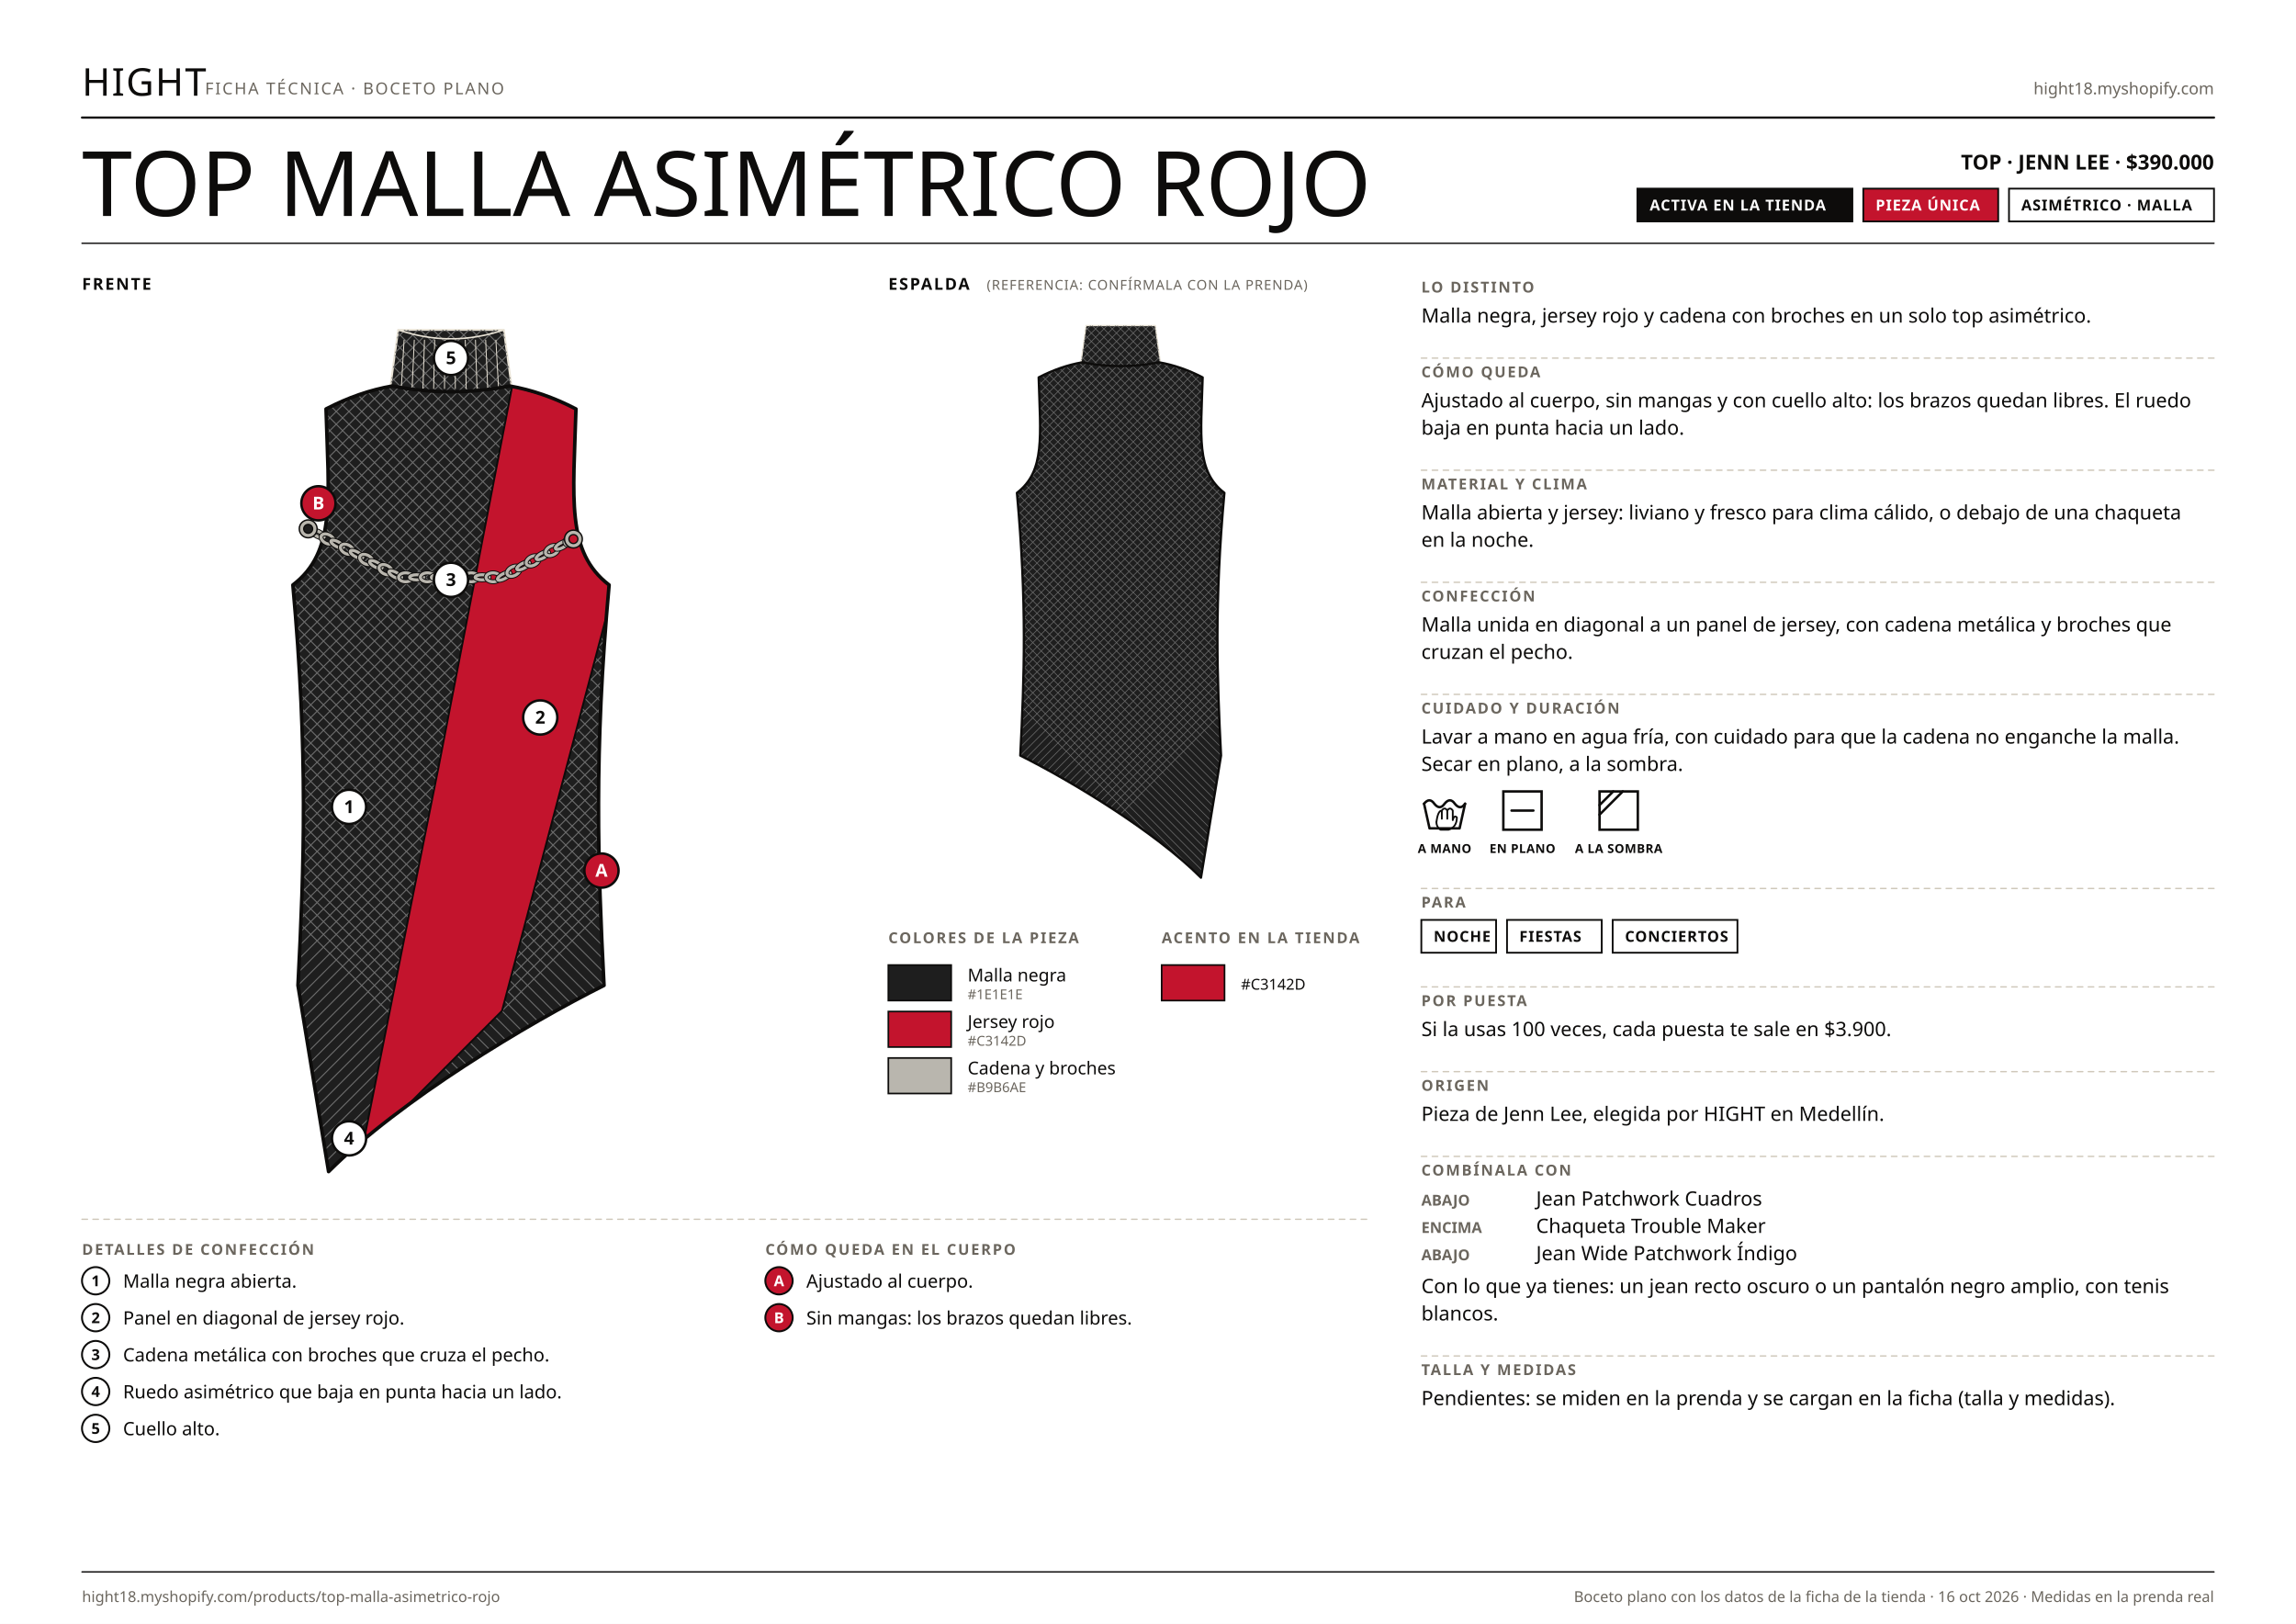
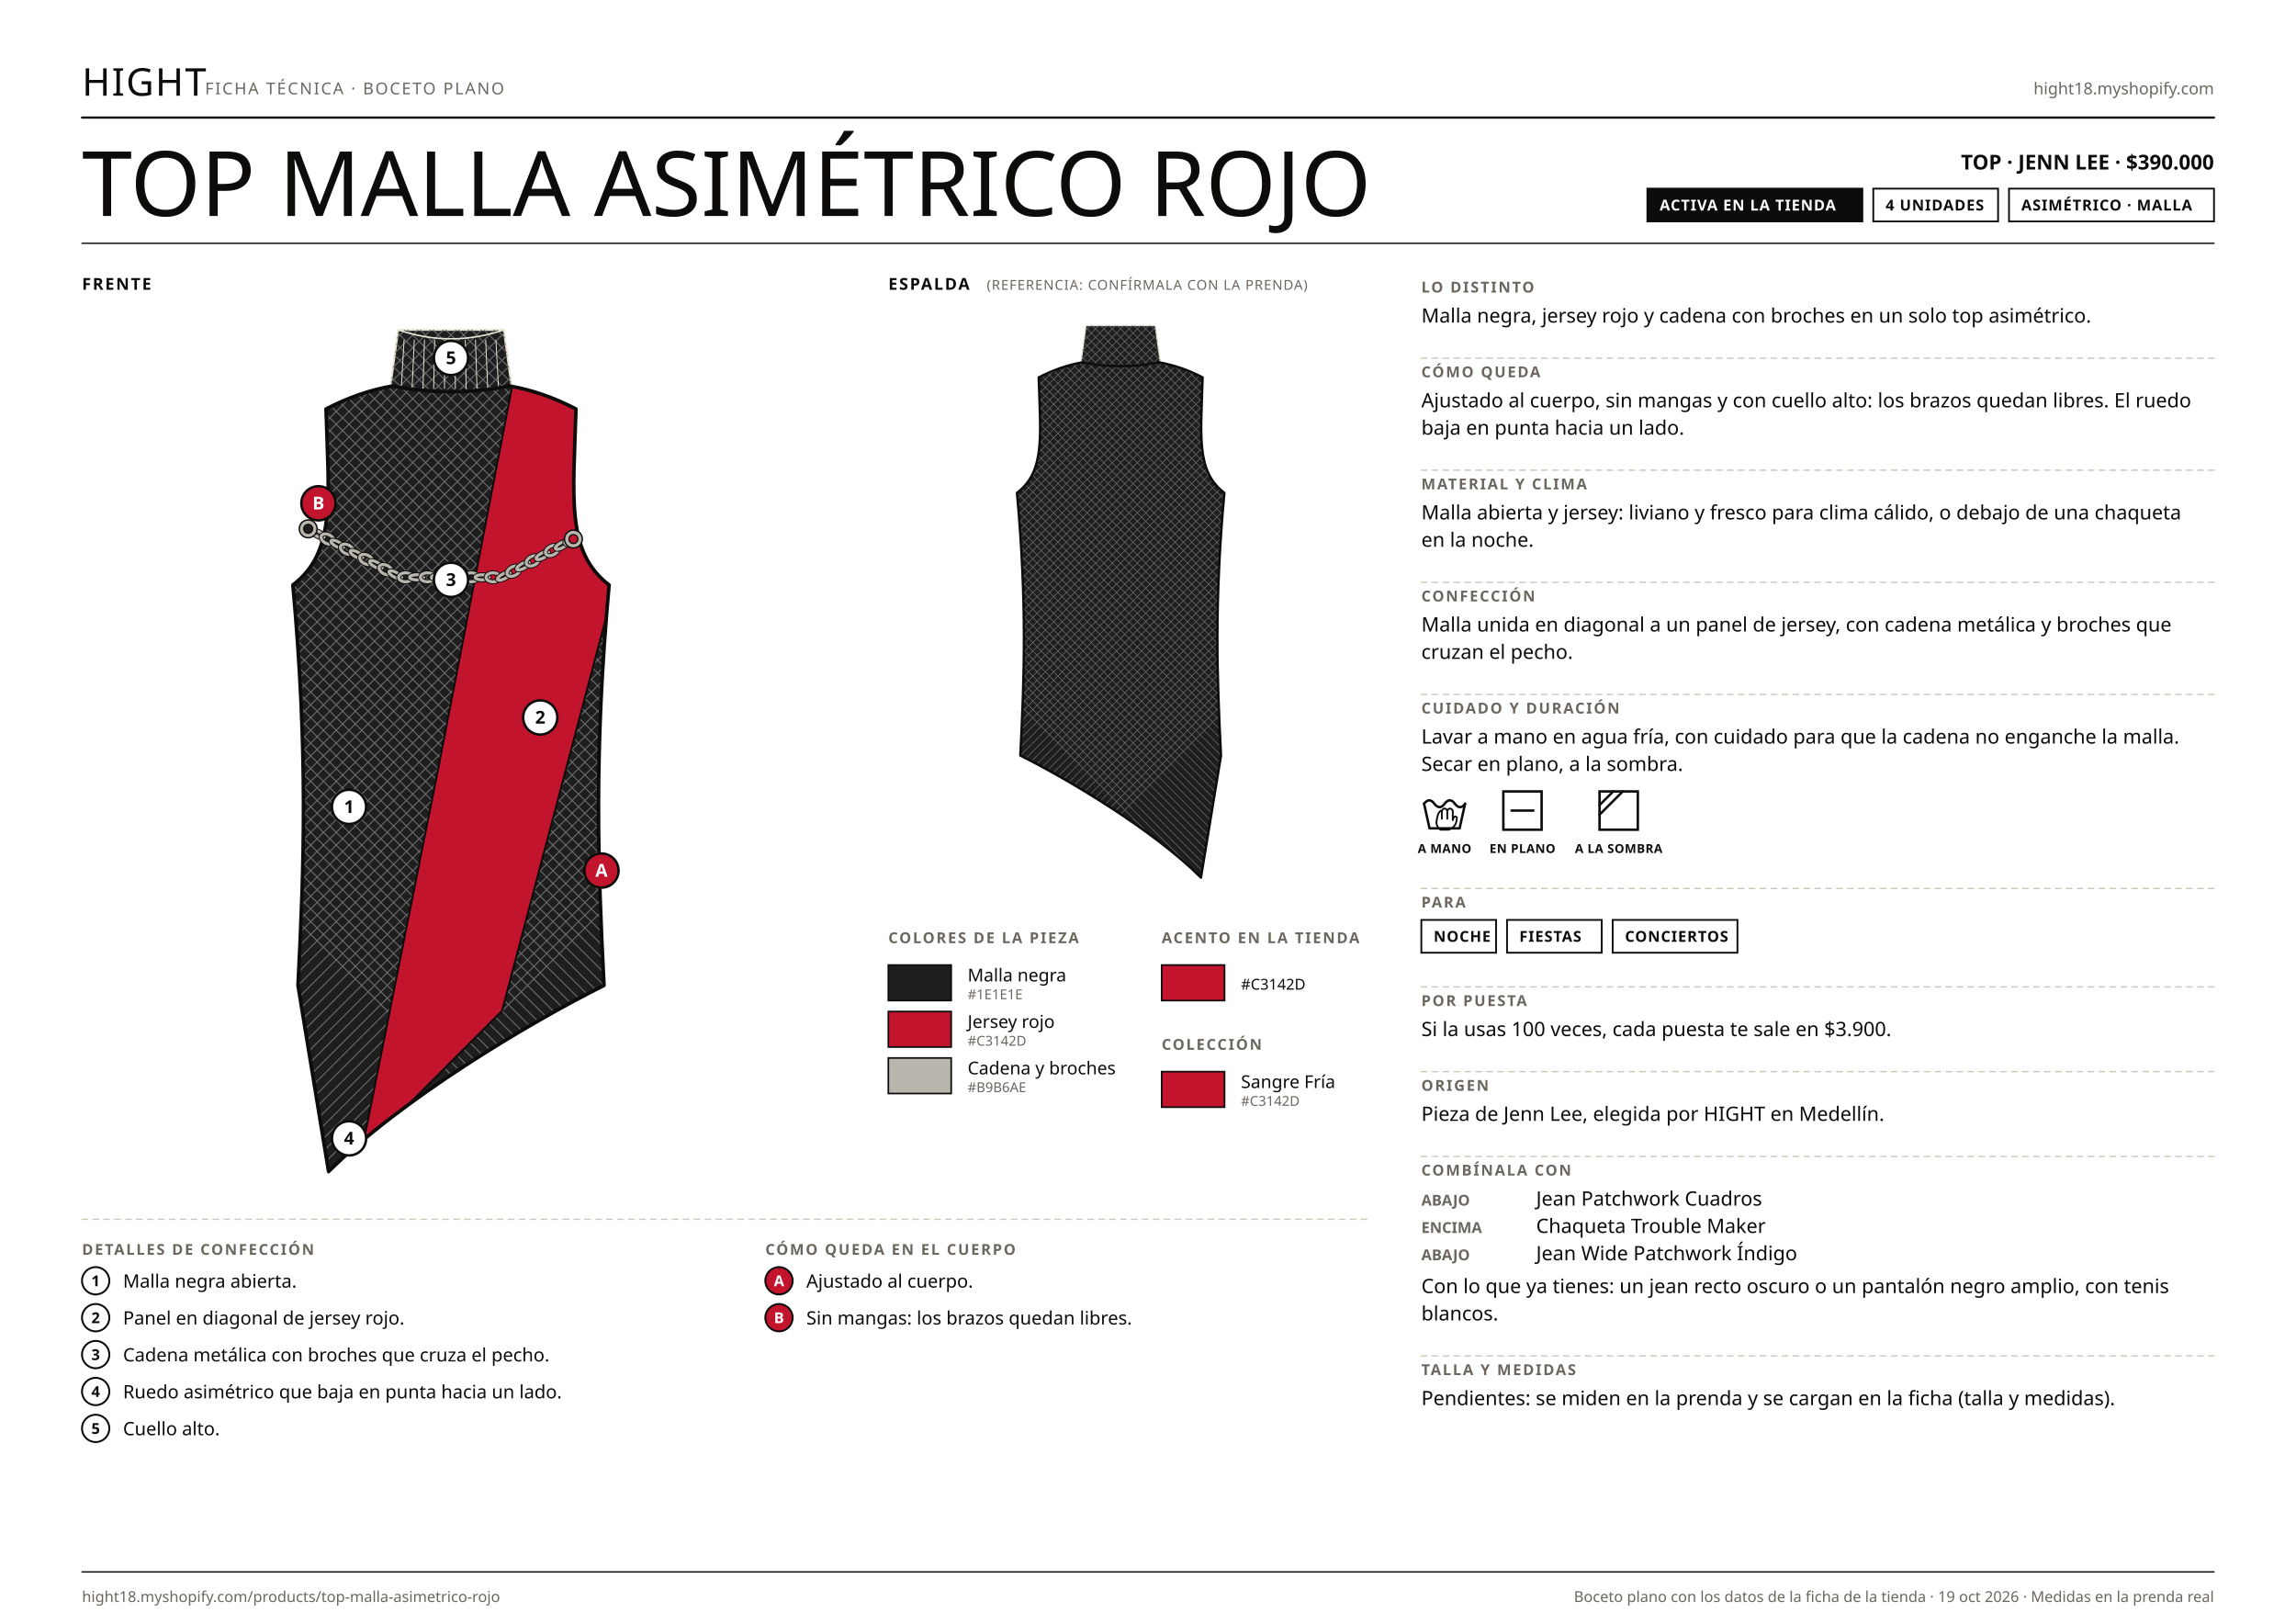
<svg xmlns="http://www.w3.org/2000/svg" width="420mm" height="297mm" viewBox="0 0 1680 1188">
  <g id="top-malla-asimetrico-rojo-fondo">
    <rect x="0" y="0" width="1680" height="1188" fill="#ffffff" stroke="none" stroke-width="1.4" />
  </g>
  <g id="top-malla-asimetrico-rojo-encabezado">
    <text x="60" y="70" font-family="Anton" font-size="28" letter-spacing="1" fill="#0d0c0b">HIGHT</text>
    <text x="150" y="69" font-family="Space Mono" font-size="12" letter-spacing="1.2" fill="#6b665e">FICHA TÉCNICA · BOCETO PLANO</text>
    <text x="1620" y="69" font-family="Space Mono" font-size="12" text-anchor="end" fill="#6b665e">hight18.myshopify.com</text>
    <path d="M60 86 L1620 86" fill="none" stroke="#0d0c0b" stroke-width="1.6" stroke-linejoin="round" stroke-linecap="round" />
    <text x="60" y="158" font-family="Anton" font-size="66" fill="#0d0c0b">TOP MALLA ASIMÉTRICO ROJO</text>
    <text x="1620" y="124" font-family="Space Mono" font-size="15" font-weight="700" text-anchor="end" fill="#0d0c0b">TOP · JENN LEE · $390.000</text>
    <rect x="1470" y="138" width="150" height="24" fill="#ffffff" stroke="#0d0c0b" stroke-width="1.3" />
    <text x="1479" y="154" font-family="Space Mono" font-size="11" font-weight="700" letter-spacing="0.6" fill="#0d0c0b">ASIMÉTRICO · MALLA</text>
-     <rect x="1363.4" y="138" width="98.7" height="24" fill="#c3142d" stroke="#0d0c0b" stroke-width="1.3" />
-     <text x="1372.4" y="154" font-family="Space Mono" font-size="11" font-weight="700" letter-spacing="0.6" fill="#ffffff">PIEZA ÚNICA</text>
-     <rect x="1198.1" y="138" width="157.3" height="24" fill="#0d0c0b" stroke="#0d0c0b" stroke-width="1.3" />
-     <text x="1207.1" y="154" font-family="Space Mono" font-size="11" font-weight="700" letter-spacing="0.6" fill="#ffffff">ACTIVA EN LA TIENDA</text>
+     <rect x="1370.7" y="138" width="91.3" height="24" fill="#ffffff" stroke="#0d0c0b" stroke-width="1.3" />
+     <text x="1379.7" y="154" font-family="Space Mono" font-size="11" font-weight="700" letter-spacing="0.6" fill="#0d0c0b">4 UNIDADES</text>
+     <rect x="1205.4" y="138" width="157.3" height="24" fill="#0d0c0b" stroke="#0d0c0b" stroke-width="1.3" />
+     <text x="1214.4" y="154" font-family="Space Mono" font-size="11" font-weight="700" letter-spacing="0.6" fill="#ffffff">ACTIVA EN LA TIENDA</text>
    <path d="M60 178 L1620 178" fill="none" stroke="#0d0c0b" stroke-width="1" stroke-linejoin="round" stroke-linecap="round" />
  </g>
  <g id="top-malla-asimetrico-rojo-boceto">
    <text x="60" y="212" font-family="Space Mono" font-size="12" font-weight="700" letter-spacing="1.2" fill="#0d0c0b">FRENTE</text>
    <text x="650" y="212" font-family="Space Mono" font-size="12" font-weight="700" letter-spacing="1.2" fill="#0d0c0b">ESPALDA</text>
    <text x="722" y="212" font-family="Space Mono" font-size="10" letter-spacing="0.6" fill="#6b665e">(REFERENCIA: CONFÍRMALA CON LA PRENDA)</text>
    <g id="top-malla-asimetrico-rojo-frente" transform="translate(330 282.4) scale(0.933 0.933)">
      <defs>
        <clipPath id="top-malla-asimetrico-rojo-frente-clip">
          <path d="M-46 0 Q0 9 46 0 C63.3 3 80.7 9 98 18 C96 88 90 130 124 156 C112 287.9 115.2 375.8 120 470 C60 500 -40 560 -96 616 L-120 470 C-115.2 375.8 -112 287.9 -124 156 C-90 130 -96 88 -98 18 C-80.7 9 -63.3 3 -46 0 Z" />
          <path d="M-41.4 -44 L41.4 -44 L48 4 Q0 14 -48 4 Z" />
        </clipPath>
      </defs>
      <g id="top-malla-asimetrico-rojo-frente-detras">
        <path d="M-41.4 -44 L41.4 -44 L48 4 Q0 14 -48 4 Z" fill="#1e1e1e" stroke="#e9e3d6" stroke-width="1.5" stroke-linejoin="round" stroke-linecap="round" />
      </g>
      <g id="top-malla-asimetrico-rojo-frente-relleno">
        <path d="M-46 0 Q0 9 46 0 C63.3 3 80.7 9 98 18 C96 88 90 130 124 156 C112 287.9 115.2 375.8 120 470 C60 500 -40 560 -96 616 L-120 470 C-115.2 375.8 -112 287.9 -124 156 C-90 130 -96 88 -98 18 C-80.7 9 -63.3 3 -46 0 Z" fill="#1e1e1e" stroke="none" stroke-width="1.6" stroke-linejoin="round" stroke-linecap="round" />
      </g>
      <g id="top-malla-asimetrico-rojo-frente-estampado" clip-path="url(#top-malla-asimetrico-rojo-frente-clip)">
        <path d="M-600 -60 l700 700 M-600 -60 l-700 700 M-590 -60 l700 700 M-590 -60 l-700 700 M-580 -60 l700 700 M-580 -60 l-700 700 M-570 -60 l700 700 M-570 -60 l-700 700 M-560 -60 l700 700 M-560 -60 l-700 700 M-550 -60 l700 700 M-550 -60 l-700 700 M-540 -60 l700 700 M-540 -60 l-700 700 M-530 -60 l700 700 M-530 -60 l-700 700 M-520 -60 l700 700 M-520 -60 l-700 700 M-510 -60 l700 700 M-510 -60 l-700 700 M-500 -60 l700 700 M-500 -60 l-700 700 M-490 -60 l700 700 M-490 -60 l-700 700 M-480 -60 l700 700 M-480 -60 l-700 700 M-470 -60 l700 700 M-470 -60 l-700 700 M-460 -60 l700 700 M-460 -60 l-700 700 M-450 -60 l700 700 M-450 -60 l-700 700 M-440 -60 l700 700 M-440 -60 l-700 700 M-430 -60 l700 700 M-430 -60 l-700 700 M-420 -60 l700 700 M-420 -60 l-700 700 M-410 -60 l700 700 M-410 -60 l-700 700 M-400 -60 l700 700 M-400 -60 l-700 700 M-390 -60 l700 700 M-390 -60 l-700 700 M-380 -60 l700 700 M-380 -60 l-700 700 M-370 -60 l700 700 M-370 -60 l-700 700 M-360 -60 l700 700 M-360 -60 l-700 700 M-350 -60 l700 700 M-350 -60 l-700 700 M-340 -60 l700 700 M-340 -60 l-700 700 M-330 -60 l700 700 M-330 -60 l-700 700 M-320 -60 l700 700 M-320 -60 l-700 700 M-310 -60 l700 700 M-310 -60 l-700 700 M-300 -60 l700 700 M-300 -60 l-700 700 M-290 -60 l700 700 M-290 -60 l-700 700 M-280 -60 l700 700 M-280 -60 l-700 700 M-270 -60 l700 700 M-270 -60 l-700 700 M-260 -60 l700 700 M-260 -60 l-700 700 M-250 -60 l700 700 M-250 -60 l-700 700 M-240 -60 l700 700 M-240 -60 l-700 700 M-230 -60 l700 700 M-230 -60 l-700 700 M-220 -60 l700 700 M-220 -60 l-700 700 M-210 -60 l700 700 M-210 -60 l-700 700 M-200 -60 l700 700 M-200 -60 l-700 700 M-190 -60 l700 700 M-190 -60 l-700 700 M-180 -60 l700 700 M-180 -60 l-700 700 M-170 -60 l700 700 M-170 -60 l-700 700 M-160 -60 l700 700 M-160 -60 l-700 700 M-150 -60 l700 700 M-150 -60 l-700 700 M-140 -60 l700 700 M-140 -60 l-700 700 M-130 -60 l700 700 M-130 -60 l-700 700 M-120 -60 l700 700 M-120 -60 l-700 700 M-110 -60 l700 700 M-110 -60 l-700 700 M-100 -60 l700 700 M-100 -60 l-700 700 M-90 -60 l700 700 M-90 -60 l-700 700 M-80 -60 l700 700 M-80 -60 l-700 700 M-70 -60 l700 700 M-70 -60 l-700 700 M-60 -60 l700 700 M-60 -60 l-700 700 M-50 -60 l700 700 M-50 -60 l-700 700 M-40 -60 l700 700 M-40 -60 l-700 700 M-30 -60 l700 700 M-30 -60 l-700 700 M-20 -60 l700 700 M-20 -60 l-700 700 M-10 -60 l700 700 M-10 -60 l-700 700 M0 -60 l700 700 M0 -60 l-700 700 M10 -60 l700 700 M10 -60 l-700 700 M20 -60 l700 700 M20 -60 l-700 700 M30 -60 l700 700 M30 -60 l-700 700 M40 -60 l700 700 M40 -60 l-700 700 M50 -60 l700 700 M50 -60 l-700 700 M60 -60 l700 700 M60 -60 l-700 700 M70 -60 l700 700 M70 -60 l-700 700 M80 -60 l700 700 M80 -60 l-700 700 M90 -60 l700 700 M90 -60 l-700 700 M100 -60 l700 700 M100 -60 l-700 700 M110 -60 l700 700 M110 -60 l-700 700 M120 -60 l700 700 M120 -60 l-700 700 M130 -60 l700 700 M130 -60 l-700 700 M140 -60 l700 700 M140 -60 l-700 700 M150 -60 l700 700 M150 -60 l-700 700 M160 -60 l700 700 M160 -60 l-700 700 M170 -60 l700 700 M170 -60 l-700 700 M180 -60 l700 700 M180 -60 l-700 700 M190 -60 l700 700 M190 -60 l-700 700 M200 -60 l700 700 M200 -60 l-700 700 M210 -60 l700 700 M210 -60 l-700 700 M220 -60 l700 700 M220 -60 l-700 700 M230 -60 l700 700 M230 -60 l-700 700 M240 -60 l700 700 M240 -60 l-700 700 M250 -60 l700 700 M250 -60 l-700 700 M260 -60 l700 700 M260 -60 l-700 700 M270 -60 l700 700 M270 -60 l-700 700 M280 -60 l700 700 M280 -60 l-700 700 M290 -60 l700 700 M290 -60 l-700 700 M300 -60 l700 700 M300 -60 l-700 700 M310 -60 l700 700 M310 -60 l-700 700 M320 -60 l700 700 M320 -60 l-700 700 M330 -60 l700 700 M330 -60 l-700 700 M340 -60 l700 700 M340 -60 l-700 700 M350 -60 l700 700 M350 -60 l-700 700 M360 -60 l700 700 M360 -60 l-700 700 M370 -60 l700 700 M370 -60 l-700 700 M380 -60 l700 700 M380 -60 l-700 700 M390 -60 l700 700 M390 -60 l-700 700 M400 -60 l700 700 M400 -60 l-700 700 M410 -60 l700 700 M410 -60 l-700 700 M420 -60 l700 700 M420 -60 l-700 700 M430 -60 l700 700 M430 -60 l-700 700 M440 -60 l700 700 M440 -60 l-700 700 M450 -60 l700 700 M450 -60 l-700 700 M460 -60 l700 700 M460 -60 l-700 700 M470 -60 l700 700 M470 -60 l-700 700 M480 -60 l700 700 M480 -60 l-700 700 M490 -60 l700 700 M490 -60 l-700 700 M500 -60 l700 700 M500 -60 l-700 700 M510 -60 l700 700 M510 -60 l-700 700 M520 -60 l700 700 M520 -60 l-700 700 M530 -60 l700 700 M530 -60 l-700 700 M540 -60 l700 700 M540 -60 l-700 700 M550 -60 l700 700 M550 -60 l-700 700 M560 -60 l700 700 M560 -60 l-700 700 M570 -60 l700 700 M570 -60 l-700 700 M580 -60 l700 700 M580 -60 l-700 700 M590 -60 l700 700 M590 -60 l-700 700 " fill="none" stroke="#6d6d6d" stroke-width="0.8" stroke-linejoin="round" stroke-linecap="round" />
        <path d="M48 0 L104 16 L130 150 L40 490 L-70 600 L-10 300 Z" fill="#c3142d" stroke="#0d0c0b" stroke-width="1.5" stroke-linejoin="round" stroke-linecap="round" />
      </g>
      <g id="top-malla-asimetrico-rojo-frente-costuras">
        <path d="M-36.8 -36 L-39 2 M-28.8 -36 L-30.5 2 M-20.8 -36 L-22 2 M-12.8 -36 L-13.6 2 M-4.8 -36 L-5.1 2 M3.2 -36 L3.4 2 M11.2 -36 L11.9 2 M19.2 -36 L20.4 2 M27.2 -36 L28.8 2 M35.2 -36 L37.3 2 " fill="none" stroke="#e9e3d6" stroke-width="0.7" stroke-linejoin="round" stroke-linecap="round" />
      </g>
      <g id="top-malla-asimetrico-rojo-frente-piezas">
        <path d="M-41.4 -44 Q0 -30 41.4 -44" fill="none" stroke="#e9e3d6" stroke-width="1.2" stroke-linejoin="round" stroke-linecap="round" />
      </g>
      <g id="top-malla-asimetrico-rojo-frente-silueta">
        <path d="M-46 0 Q0 9 46 0 C63.3 3 80.7 9 98 18 C96 88 90 130 124 156 C112 287.9 115.2 375.8 120 470 C60 500 -40 560 -96 616 L-120 470 C-115.2 375.8 -112 287.9 -124 156 C-90 130 -96 88 -98 18 C-80.7 9 -63.3 3 -46 0 Z" fill="none" stroke="#0d0c0b" stroke-width="2.8" stroke-linejoin="round" stroke-linecap="round" />
      </g>
      <g id="top-malla-asimetrico-rojo-frente-encima">
        <ellipse cx="-112" cy="112" rx="5.5" ry="3.5" transform="rotate(27.8 -112 112)" fill="none" stroke="#0d0c0b" stroke-width="3.8" />
        <ellipse cx="-112" cy="112" rx="5.5" ry="3.5" transform="rotate(27.8 -112 112)" fill="none" stroke="#b9b6ae" stroke-width="2.4" />
        <ellipse cx="-104.4" cy="116" rx="5.5" ry="2" transform="rotate(27.8 -104.4 116)" fill="none" stroke="#0d0c0b" stroke-width="3.8" />
        <ellipse cx="-104.4" cy="116" rx="5.5" ry="2" transform="rotate(27.8 -104.4 116)" fill="none" stroke="#b9b6ae" stroke-width="2.4" />
        <ellipse cx="-96.8" cy="120" rx="5.5" ry="3.5" transform="rotate(27.8 -96.8 120)" fill="none" stroke="#0d0c0b" stroke-width="3.8" />
        <ellipse cx="-96.8" cy="120" rx="5.5" ry="3.5" transform="rotate(27.8 -96.8 120)" fill="none" stroke="#b9b6ae" stroke-width="2.4" />
        <ellipse cx="-89.2" cy="124" rx="5.5" ry="2" transform="rotate(27.8 -89.2 124)" fill="none" stroke="#0d0c0b" stroke-width="3.8" />
        <ellipse cx="-89.2" cy="124" rx="5.5" ry="2" transform="rotate(27.8 -89.2 124)" fill="none" stroke="#b9b6ae" stroke-width="2.4" />
        <ellipse cx="-81.6" cy="128" rx="5.5" ry="3.5" transform="rotate(27.8 -81.6 128)" fill="none" stroke="#0d0c0b" stroke-width="3.8" />
        <ellipse cx="-81.6" cy="128" rx="5.5" ry="3.5" transform="rotate(27.8 -81.6 128)" fill="none" stroke="#b9b6ae" stroke-width="2.4" />
        <ellipse cx="-74.1" cy="132" rx="5.5" ry="2" transform="rotate(27.8 -74.1 132)" fill="none" stroke="#0d0c0b" stroke-width="3.8" />
        <ellipse cx="-74.1" cy="132" rx="5.5" ry="2" transform="rotate(27.8 -74.1 132)" fill="none" stroke="#b9b6ae" stroke-width="2.4" />
        <ellipse cx="-66.5" cy="136" rx="5.5" ry="3.5" transform="rotate(27.8 -66.5 136)" fill="none" stroke="#0d0c0b" stroke-width="3.8" />
        <ellipse cx="-66.5" cy="136" rx="5.5" ry="3.5" transform="rotate(27.8 -66.5 136)" fill="none" stroke="#b9b6ae" stroke-width="2.4" />
        <ellipse cx="-58.9" cy="140" rx="5.5" ry="2" transform="rotate(27.8 -58.9 140)" fill="none" stroke="#0d0c0b" stroke-width="3.8" />
        <ellipse cx="-58.9" cy="140" rx="5.5" ry="2" transform="rotate(27.8 -58.9 140)" fill="none" stroke="#b9b6ae" stroke-width="2.4" />
        <ellipse cx="-51.3" cy="144" rx="5.5" ry="3.5" transform="rotate(27.8 -51.3 144)" fill="none" stroke="#0d0c0b" stroke-width="3.8" />
        <ellipse cx="-51.3" cy="144" rx="5.5" ry="3.5" transform="rotate(27.8 -51.3 144)" fill="none" stroke="#b9b6ae" stroke-width="2.4" />
        <ellipse cx="-43.7" cy="148" rx="5.5" ry="2" transform="rotate(27.8 -43.7 148)" fill="none" stroke="#0d0c0b" stroke-width="3.8" />
        <ellipse cx="-43.7" cy="148" rx="5.5" ry="2" transform="rotate(27.8 -43.7 148)" fill="none" stroke="#b9b6ae" stroke-width="2.4" />
        <ellipse cx="-35.6" cy="150" rx="5.5" ry="3.5" transform="rotate(0 -35.6 150)" fill="none" stroke="#0d0c0b" stroke-width="3.8" />
        <ellipse cx="-35.6" cy="150" rx="5.5" ry="3.5" transform="rotate(0 -35.6 150)" fill="none" stroke="#b9b6ae" stroke-width="2.4" />
        <ellipse cx="-27" cy="150" rx="5.5" ry="2" transform="rotate(0 -27 150)" fill="none" stroke="#0d0c0b" stroke-width="3.8" />
        <ellipse cx="-27" cy="150" rx="5.5" ry="2" transform="rotate(0 -27 150)" fill="none" stroke="#b9b6ae" stroke-width="2.4" />
        <ellipse cx="-18.5" cy="150" rx="5.5" ry="3.5" transform="rotate(0 -18.5 150)" fill="none" stroke="#0d0c0b" stroke-width="3.8" />
        <ellipse cx="-18.5" cy="150" rx="5.5" ry="3.5" transform="rotate(0 -18.5 150)" fill="none" stroke="#b9b6ae" stroke-width="2.4" />
        <ellipse cx="-9.9" cy="150" rx="5.5" ry="2" transform="rotate(0 -9.9 150)" fill="none" stroke="#0d0c0b" stroke-width="3.8" />
        <ellipse cx="-9.9" cy="150" rx="5.5" ry="2" transform="rotate(0 -9.9 150)" fill="none" stroke="#b9b6ae" stroke-width="2.4" />
        <ellipse cx="-1.3" cy="150" rx="5.5" ry="3.5" transform="rotate(0 -1.3 150)" fill="none" stroke="#0d0c0b" stroke-width="3.8" />
        <ellipse cx="-1.3" cy="150" rx="5.5" ry="3.5" transform="rotate(0 -1.3 150)" fill="none" stroke="#b9b6ae" stroke-width="2.4" />
        <ellipse cx="7.3" cy="150" rx="5.5" ry="2" transform="rotate(0 7.3 150)" fill="none" stroke="#0d0c0b" stroke-width="3.8" />
        <ellipse cx="7.3" cy="150" rx="5.5" ry="2" transform="rotate(0 7.3 150)" fill="none" stroke="#b9b6ae" stroke-width="2.4" />
        <ellipse cx="15.9" cy="150" rx="5.5" ry="3.5" transform="rotate(0 15.9 150)" fill="none" stroke="#0d0c0b" stroke-width="3.8" />
        <ellipse cx="15.9" cy="150" rx="5.5" ry="3.5" transform="rotate(0 15.9 150)" fill="none" stroke="#b9b6ae" stroke-width="2.4" />
        <ellipse cx="24.4" cy="150" rx="5.5" ry="2" transform="rotate(0 24.4 150)" fill="none" stroke="#0d0c0b" stroke-width="3.8" />
        <ellipse cx="24.4" cy="150" rx="5.5" ry="2" transform="rotate(0 24.4 150)" fill="none" stroke="#b9b6ae" stroke-width="2.4" />
        <ellipse cx="33" cy="150" rx="5.5" ry="3.5" transform="rotate(0 33 150)" fill="none" stroke="#0d0c0b" stroke-width="3.8" />
        <ellipse cx="33" cy="150" rx="5.5" ry="3.5" transform="rotate(0 33 150)" fill="none" stroke="#b9b6ae" stroke-width="2.4" />
        <ellipse cx="41.4" cy="149.2" rx="5.5" ry="2" transform="rotate(-28.2 41.4 149.2)" fill="none" stroke="#0d0c0b" stroke-width="3.8" />
        <ellipse cx="41.4" cy="149.2" rx="5.5" ry="2" transform="rotate(-28.2 41.4 149.2)" fill="none" stroke="#b9b6ae" stroke-width="2.4" />
        <ellipse cx="49" cy="145.2" rx="5.5" ry="3.5" transform="rotate(-28.2 49 145.2)" fill="none" stroke="#0d0c0b" stroke-width="3.8" />
        <ellipse cx="49" cy="145.2" rx="5.5" ry="3.5" transform="rotate(-28.2 49 145.2)" fill="none" stroke="#b9b6ae" stroke-width="2.4" />
        <ellipse cx="56.5" cy="141.1" rx="5.5" ry="2" transform="rotate(-28.2 56.5 141.1)" fill="none" stroke="#0d0c0b" stroke-width="3.8" />
        <ellipse cx="56.5" cy="141.1" rx="5.5" ry="2" transform="rotate(-28.2 56.5 141.1)" fill="none" stroke="#b9b6ae" stroke-width="2.4" />
        <ellipse cx="64.1" cy="137.1" rx="5.5" ry="3.5" transform="rotate(-28.2 64.1 137.1)" fill="none" stroke="#0d0c0b" stroke-width="3.8" />
        <ellipse cx="64.1" cy="137.1" rx="5.5" ry="3.5" transform="rotate(-28.2 64.1 137.1)" fill="none" stroke="#b9b6ae" stroke-width="2.4" />
        <ellipse cx="71.7" cy="133" rx="5.5" ry="2" transform="rotate(-28.2 71.7 133)" fill="none" stroke="#0d0c0b" stroke-width="3.8" />
        <ellipse cx="71.7" cy="133" rx="5.5" ry="2" transform="rotate(-28.2 71.7 133)" fill="none" stroke="#b9b6ae" stroke-width="2.4" />
        <ellipse cx="79.2" cy="129" rx="5.5" ry="3.5" transform="rotate(-28.2 79.2 129)" fill="none" stroke="#0d0c0b" stroke-width="3.8" />
        <ellipse cx="79.2" cy="129" rx="5.5" ry="3.5" transform="rotate(-28.2 79.2 129)" fill="none" stroke="#b9b6ae" stroke-width="2.4" />
        <ellipse cx="86.8" cy="124.9" rx="5.5" ry="2" transform="rotate(-28.2 86.8 124.9)" fill="none" stroke="#0d0c0b" stroke-width="3.8" />
        <ellipse cx="86.8" cy="124.9" rx="5.5" ry="2" transform="rotate(-28.2 86.8 124.9)" fill="none" stroke="#b9b6ae" stroke-width="2.4" />
        <ellipse cx="94.4" cy="120.9" rx="5.5" ry="3.5" transform="rotate(-28.2 94.4 120.9)" fill="none" stroke="#0d0c0b" stroke-width="3.8" />
        <ellipse cx="94.4" cy="120.9" rx="5.5" ry="3.5" transform="rotate(-28.2 94.4 120.9)" fill="none" stroke="#b9b6ae" stroke-width="2.4" />
        <circle cx="-112" cy="112" r="7" fill="#b9b6ae" stroke="#0d0c0b" stroke-width="1.1" />
        <circle cx="-112" cy="112" r="3.5" fill="#1e1e1e" stroke="#0d0c0b" stroke-width="1" />
        <circle cx="96" cy="120" r="7" fill="#b9b6ae" stroke="#0d0c0b" stroke-width="1.1" />
        <circle cx="96" cy="120" r="3.5" fill="#c3142d" stroke="#0d0c0b" stroke-width="1" />
      </g>
    </g>
    <g id="top-malla-asimetrico-rojo-espalda" transform="translate(820 265.1) scale(-0.612 0.612)">
      <defs>
        <clipPath id="top-malla-asimetrico-rojo-espalda-clip">
          <path d="M-46 0 Q0 9 46 0 C63.3 3 80.7 9 98 18 C96 88 90 130 124 156 C112 287.9 115.2 375.8 120 470 C60 500 -40 560 -96 616 L-120 470 C-115.2 375.8 -112 287.9 -124 156 C-90 130 -96 88 -98 18 C-80.7 9 -63.3 3 -46 0 Z" />
          <path d="M-41.4 -44 L41.4 -44 L48 4 Q0 14 -48 4 Z" />
        </clipPath>
      </defs>
      <g id="top-malla-asimetrico-rojo-espalda-detras">
        <path d="M-41.4 -44 L41.4 -44 L48 4 Q0 14 -48 4 Z" fill="#1e1e1e" stroke="#e9e3d6" stroke-width="1.5" stroke-linejoin="round" stroke-linecap="round" />
      </g>
      <g id="top-malla-asimetrico-rojo-espalda-relleno">
        <path d="M-46 0 Q0 9 46 0 C63.3 3 80.7 9 98 18 C96 88 90 130 124 156 C112 287.9 115.2 375.8 120 470 C60 500 -40 560 -96 616 L-120 470 C-115.2 375.8 -112 287.9 -124 156 C-90 130 -96 88 -98 18 C-80.7 9 -63.3 3 -46 0 Z" fill="#1e1e1e" stroke="none" stroke-width="1.6" stroke-linejoin="round" stroke-linecap="round" />
      </g>
      <g id="top-malla-asimetrico-rojo-espalda-estampado" clip-path="url(#top-malla-asimetrico-rojo-espalda-clip)">
        <path d="M-600 -60 l700 700 M-600 -60 l-700 700 M-590 -60 l700 700 M-590 -60 l-700 700 M-580 -60 l700 700 M-580 -60 l-700 700 M-570 -60 l700 700 M-570 -60 l-700 700 M-560 -60 l700 700 M-560 -60 l-700 700 M-550 -60 l700 700 M-550 -60 l-700 700 M-540 -60 l700 700 M-540 -60 l-700 700 M-530 -60 l700 700 M-530 -60 l-700 700 M-520 -60 l700 700 M-520 -60 l-700 700 M-510 -60 l700 700 M-510 -60 l-700 700 M-500 -60 l700 700 M-500 -60 l-700 700 M-490 -60 l700 700 M-490 -60 l-700 700 M-480 -60 l700 700 M-480 -60 l-700 700 M-470 -60 l700 700 M-470 -60 l-700 700 M-460 -60 l700 700 M-460 -60 l-700 700 M-450 -60 l700 700 M-450 -60 l-700 700 M-440 -60 l700 700 M-440 -60 l-700 700 M-430 -60 l700 700 M-430 -60 l-700 700 M-420 -60 l700 700 M-420 -60 l-700 700 M-410 -60 l700 700 M-410 -60 l-700 700 M-400 -60 l700 700 M-400 -60 l-700 700 M-390 -60 l700 700 M-390 -60 l-700 700 M-380 -60 l700 700 M-380 -60 l-700 700 M-370 -60 l700 700 M-370 -60 l-700 700 M-360 -60 l700 700 M-360 -60 l-700 700 M-350 -60 l700 700 M-350 -60 l-700 700 M-340 -60 l700 700 M-340 -60 l-700 700 M-330 -60 l700 700 M-330 -60 l-700 700 M-320 -60 l700 700 M-320 -60 l-700 700 M-310 -60 l700 700 M-310 -60 l-700 700 M-300 -60 l700 700 M-300 -60 l-700 700 M-290 -60 l700 700 M-290 -60 l-700 700 M-280 -60 l700 700 M-280 -60 l-700 700 M-270 -60 l700 700 M-270 -60 l-700 700 M-260 -60 l700 700 M-260 -60 l-700 700 M-250 -60 l700 700 M-250 -60 l-700 700 M-240 -60 l700 700 M-240 -60 l-700 700 M-230 -60 l700 700 M-230 -60 l-700 700 M-220 -60 l700 700 M-220 -60 l-700 700 M-210 -60 l700 700 M-210 -60 l-700 700 M-200 -60 l700 700 M-200 -60 l-700 700 M-190 -60 l700 700 M-190 -60 l-700 700 M-180 -60 l700 700 M-180 -60 l-700 700 M-170 -60 l700 700 M-170 -60 l-700 700 M-160 -60 l700 700 M-160 -60 l-700 700 M-150 -60 l700 700 M-150 -60 l-700 700 M-140 -60 l700 700 M-140 -60 l-700 700 M-130 -60 l700 700 M-130 -60 l-700 700 M-120 -60 l700 700 M-120 -60 l-700 700 M-110 -60 l700 700 M-110 -60 l-700 700 M-100 -60 l700 700 M-100 -60 l-700 700 M-90 -60 l700 700 M-90 -60 l-700 700 M-80 -60 l700 700 M-80 -60 l-700 700 M-70 -60 l700 700 M-70 -60 l-700 700 M-60 -60 l700 700 M-60 -60 l-700 700 M-50 -60 l700 700 M-50 -60 l-700 700 M-40 -60 l700 700 M-40 -60 l-700 700 M-30 -60 l700 700 M-30 -60 l-700 700 M-20 -60 l700 700 M-20 -60 l-700 700 M-10 -60 l700 700 M-10 -60 l-700 700 M0 -60 l700 700 M0 -60 l-700 700 M10 -60 l700 700 M10 -60 l-700 700 M20 -60 l700 700 M20 -60 l-700 700 M30 -60 l700 700 M30 -60 l-700 700 M40 -60 l700 700 M40 -60 l-700 700 M50 -60 l700 700 M50 -60 l-700 700 M60 -60 l700 700 M60 -60 l-700 700 M70 -60 l700 700 M70 -60 l-700 700 M80 -60 l700 700 M80 -60 l-700 700 M90 -60 l700 700 M90 -60 l-700 700 M100 -60 l700 700 M100 -60 l-700 700 M110 -60 l700 700 M110 -60 l-700 700 M120 -60 l700 700 M120 -60 l-700 700 M130 -60 l700 700 M130 -60 l-700 700 M140 -60 l700 700 M140 -60 l-700 700 M150 -60 l700 700 M150 -60 l-700 700 M160 -60 l700 700 M160 -60 l-700 700 M170 -60 l700 700 M170 -60 l-700 700 M180 -60 l700 700 M180 -60 l-700 700 M190 -60 l700 700 M190 -60 l-700 700 M200 -60 l700 700 M200 -60 l-700 700 M210 -60 l700 700 M210 -60 l-700 700 M220 -60 l700 700 M220 -60 l-700 700 M230 -60 l700 700 M230 -60 l-700 700 M240 -60 l700 700 M240 -60 l-700 700 M250 -60 l700 700 M250 -60 l-700 700 M260 -60 l700 700 M260 -60 l-700 700 M270 -60 l700 700 M270 -60 l-700 700 M280 -60 l700 700 M280 -60 l-700 700 M290 -60 l700 700 M290 -60 l-700 700 M300 -60 l700 700 M300 -60 l-700 700 M310 -60 l700 700 M310 -60 l-700 700 M320 -60 l700 700 M320 -60 l-700 700 M330 -60 l700 700 M330 -60 l-700 700 M340 -60 l700 700 M340 -60 l-700 700 M350 -60 l700 700 M350 -60 l-700 700 M360 -60 l700 700 M360 -60 l-700 700 M370 -60 l700 700 M370 -60 l-700 700 M380 -60 l700 700 M380 -60 l-700 700 M390 -60 l700 700 M390 -60 l-700 700 M400 -60 l700 700 M400 -60 l-700 700 M410 -60 l700 700 M410 -60 l-700 700 M420 -60 l700 700 M420 -60 l-700 700 M430 -60 l700 700 M430 -60 l-700 700 M440 -60 l700 700 M440 -60 l-700 700 M450 -60 l700 700 M450 -60 l-700 700 M460 -60 l700 700 M460 -60 l-700 700 M470 -60 l700 700 M470 -60 l-700 700 M480 -60 l700 700 M480 -60 l-700 700 M490 -60 l700 700 M490 -60 l-700 700 M500 -60 l700 700 M500 -60 l-700 700 M510 -60 l700 700 M510 -60 l-700 700 M520 -60 l700 700 M520 -60 l-700 700 M530 -60 l700 700 M530 -60 l-700 700 M540 -60 l700 700 M540 -60 l-700 700 M550 -60 l700 700 M550 -60 l-700 700 M560 -60 l700 700 M560 -60 l-700 700 M570 -60 l700 700 M570 -60 l-700 700 M580 -60 l700 700 M580 -60 l-700 700 M590 -60 l700 700 M590 -60 l-700 700 " fill="none" stroke="#6d6d6d" stroke-width="0.8" stroke-linejoin="round" stroke-linecap="round" />
      </g>
      <g id="top-malla-asimetrico-rojo-espalda-silueta">
        <path d="M-46 0 Q0 9 46 0 C63.3 3 80.7 9 98 18 C96 88 90 130 124 156 C112 287.9 115.2 375.8 120 470 C60 500 -40 560 -96 616 L-120 470 C-115.2 375.8 -112 287.9 -124 156 C-90 130 -96 88 -98 18 C-80.7 9 -63.3 3 -46 0 Z" fill="none" stroke="#0d0c0b" stroke-width="2.8" stroke-linejoin="round" stroke-linecap="round" />
      </g>
    </g>
  </g>
  <g id="top-malla-asimetrico-rojo-llamadas">
    <circle cx="255.4" cy="590.3" r="12.5" fill="#ffffff" stroke="#0d0c0b" stroke-width="1.8" />
    <text x="255.4" y="594.8" font-family="Space Mono" font-size="13" font-weight="700" text-anchor="middle" fill="#0d0c0b">1</text>
    <circle cx="395.3" cy="524.9" r="12.5" fill="#ffffff" stroke="#0d0c0b" stroke-width="1.8" />
    <text x="395.3" y="529.4" font-family="Space Mono" font-size="13" font-weight="700" text-anchor="middle" fill="#0d0c0b">2</text>
    <circle cx="330" cy="424.2" r="12.5" fill="#ffffff" stroke="#0d0c0b" stroke-width="1.8" />
    <text x="330" y="428.7" font-family="Space Mono" font-size="13" font-weight="700" text-anchor="middle" fill="#0d0c0b">3</text>
    <circle cx="255.4" cy="832.8" r="12.5" fill="#ffffff" stroke="#0d0c0b" stroke-width="1.8" />
    <text x="255.4" y="837.3" font-family="Space Mono" font-size="13" font-weight="700" text-anchor="middle" fill="#0d0c0b">4</text>
    <circle cx="330" cy="261.9" r="12.5" fill="#ffffff" stroke="#0d0c0b" stroke-width="1.8" />
    <text x="330" y="266.4" font-family="Space Mono" font-size="13" font-weight="700" text-anchor="middle" fill="#0d0c0b">5</text>
    <circle cx="440.1" cy="636.9" r="12.5" fill="#c3142d" stroke="#0d0c0b" stroke-width="1.8" />
    <text x="440.1" y="641.4" font-family="Space Mono" font-size="13" font-weight="700" text-anchor="middle" fill="#ffffff">A</text>
    <circle cx="233" cy="368.2" r="12.5" fill="#c3142d" stroke="#0d0c0b" stroke-width="1.8" />
    <text x="233" y="372.7" font-family="Space Mono" font-size="13" font-weight="700" text-anchor="middle" fill="#ffffff">B</text>
  </g>
  <g id="top-malla-asimetrico-rojo-colores">
    <text x="650" y="690" font-family="Space Mono" font-size="11" font-weight="700" letter-spacing="1.2" fill="#6b665e">COLORES DE LA PIEZA</text>
    <rect x="650" y="706" width="46" height="26" fill="#1e1e1e" stroke="#0d0c0b" stroke-width="1.2" />
    <text x="708" y="718" font-family="Space Grotesk" font-size="13" font-weight="500" fill="#0d0c0b">Malla negra</text>
    <text x="708" y="731" font-family="Space Mono" font-size="10" fill="#6b665e">#1E1E1E</text>
    <rect x="650" y="740" width="46" height="26" fill="#c3142d" stroke="#0d0c0b" stroke-width="1.2" />
    <text x="708" y="752" font-family="Space Grotesk" font-size="13" font-weight="500" fill="#0d0c0b">Jersey rojo</text>
    <text x="708" y="765" font-family="Space Mono" font-size="10" fill="#6b665e">#C3142D</text>
    <rect x="650" y="774" width="46" height="26" fill="#b9b6ae" stroke="#0d0c0b" stroke-width="1.2" />
    <text x="708" y="786" font-family="Space Grotesk" font-size="13" font-weight="500" fill="#0d0c0b">Cadena y broches</text>
    <text x="708" y="799" font-family="Space Mono" font-size="10" fill="#6b665e">#B9B6AE</text>
    <text x="850" y="690" font-family="Space Mono" font-size="11" font-weight="700" letter-spacing="1.2" fill="#6b665e">ACENTO EN LA TIENDA</text>
    <rect x="850" y="706" width="46" height="26" fill="#c3142d" stroke="#0d0c0b" stroke-width="1.2" />
    <text x="908" y="724" font-family="Space Mono" font-size="11" fill="#0d0c0b">#C3142D</text>
+     <text x="850" y="768" font-family="Space Mono" font-size="11" font-weight="700" letter-spacing="1.2" fill="#6b665e">COLECCIÓN</text>
+     <rect x="850" y="784" width="46" height="26" fill="#c3142d" stroke="#0d0c0b" stroke-width="1.2" />
+     <text x="908" y="796" font-family="Space Grotesk" font-size="13" font-weight="500" fill="#0d0c0b">Sangre Fría</text>
+     <text x="908" y="809" font-family="Space Mono" font-size="10" fill="#6b665e">#C3142D</text>
  </g>
  <g id="top-malla-asimetrico-rojo-leyenda">
    <path d="M60 892 L1000 892" fill="none" stroke="#cfc8ba" stroke-width="1" stroke-linejoin="round" stroke-linecap="round" stroke-dasharray="4 4" />
    <text x="60" y="918" font-family="Space Mono" font-size="11" font-weight="700" letter-spacing="1.2" fill="#6b665e">DETALLES DE CONFECCIÓN</text>
    <circle cx="70" cy="937" r="10" fill="#ffffff" stroke="#0d0c0b" stroke-width="1.4" />
    <text x="70" y="941" font-family="Space Mono" font-size="11" font-weight="700" text-anchor="middle" fill="#0d0c0b">1</text>
    <text font-family="Space Grotesk" font-size="13.5" fill="#0d0c0b">
      <tspan x="90" y="942">Malla negra abierta.</tspan>
    </text>
    <circle cx="70" cy="964" r="10" fill="#ffffff" stroke="#0d0c0b" stroke-width="1.4" />
    <text x="70" y="968" font-family="Space Mono" font-size="11" font-weight="700" text-anchor="middle" fill="#0d0c0b">2</text>
    <text font-family="Space Grotesk" font-size="13.5" fill="#0d0c0b">
      <tspan x="90" y="969">Panel en diagonal de jersey rojo.</tspan>
    </text>
    <circle cx="70" cy="991" r="10" fill="#ffffff" stroke="#0d0c0b" stroke-width="1.4" />
    <text x="70" y="995" font-family="Space Mono" font-size="11" font-weight="700" text-anchor="middle" fill="#0d0c0b">3</text>
    <text font-family="Space Grotesk" font-size="13.5" fill="#0d0c0b">
      <tspan x="90" y="996">Cadena metálica con broches que cruza el pecho.</tspan>
    </text>
    <circle cx="70" cy="1018" r="10" fill="#ffffff" stroke="#0d0c0b" stroke-width="1.4" />
    <text x="70" y="1022" font-family="Space Mono" font-size="11" font-weight="700" text-anchor="middle" fill="#0d0c0b">4</text>
    <text font-family="Space Grotesk" font-size="13.5" fill="#0d0c0b">
      <tspan x="90" y="1023">Ruedo asimétrico que baja en punta hacia un lado.</tspan>
    </text>
    <circle cx="70" cy="1045" r="10" fill="#ffffff" stroke="#0d0c0b" stroke-width="1.4" />
    <text x="70" y="1049" font-family="Space Mono" font-size="11" font-weight="700" text-anchor="middle" fill="#0d0c0b">5</text>
    <text font-family="Space Grotesk" font-size="13.5" fill="#0d0c0b">
      <tspan x="90" y="1050">Cuello alto.</tspan>
    </text>
    <text x="560" y="918" font-family="Space Mono" font-size="11" font-weight="700" letter-spacing="1.2" fill="#6b665e">CÓMO QUEDA EN EL CUERPO</text>
    <circle cx="570" cy="937" r="10" fill="#c3142d" stroke="#0d0c0b" stroke-width="1.4" />
    <text x="570" y="941" font-family="Space Mono" font-size="11" font-weight="700" text-anchor="middle" fill="#ffffff">A</text>
    <text font-family="Space Grotesk" font-size="13.5" fill="#0d0c0b">
      <tspan x="590" y="942">Ajustado al cuerpo.</tspan>
    </text>
    <circle cx="570" cy="964" r="10" fill="#c3142d" stroke="#0d0c0b" stroke-width="1.4" />
    <text x="570" y="968" font-family="Space Mono" font-size="11" font-weight="700" text-anchor="middle" fill="#ffffff">B</text>
    <text font-family="Space Grotesk" font-size="13.5" fill="#0d0c0b">
      <tspan x="590" y="969">Sin mangas: los brazos quedan libres.</tspan>
    </text>
  </g>
  <g id="top-malla-asimetrico-rojo-ficha">
    <text x="1040" y="214" font-family="Space Mono" font-size="11" font-weight="700" letter-spacing="1.2" fill="#6b665e">LO DISTINTO</text>
    <text font-family="Space Grotesk" font-size="14.5" fill="#0d0c0b">
      <tspan x="1040" y="236">Malla negra, jersey rojo y cadena con broches en un solo top asimétrico.</tspan>
    </text>
    <path d="M1040 262 L1620 262" fill="none" stroke="#cfc8ba" stroke-width="1" stroke-linejoin="round" stroke-linecap="round" stroke-dasharray="4 4" />
    <text x="1040" y="276" font-family="Space Mono" font-size="11" font-weight="700" letter-spacing="1.2" fill="#6b665e">CÓMO QUEDA</text>
    <text font-family="Space Grotesk" font-size="14.5" fill="#0d0c0b">
      <tspan x="1040" y="298">Ajustado al cuerpo, sin mangas y con cuello alto: los brazos quedan libres. El ruedo</tspan>
      <tspan x="1040" y="318">baja en punta hacia un lado.</tspan>
    </text>
    <path d="M1040 344 L1620 344" fill="none" stroke="#cfc8ba" stroke-width="1" stroke-linejoin="round" stroke-linecap="round" stroke-dasharray="4 4" />
    <text x="1040" y="358" font-family="Space Mono" font-size="11" font-weight="700" letter-spacing="1.2" fill="#6b665e">MATERIAL Y CLIMA</text>
    <text font-family="Space Grotesk" font-size="14.5" fill="#0d0c0b">
      <tspan x="1040" y="380">Malla abierta y jersey: liviano y fresco para clima cálido, o debajo de una chaqueta</tspan>
      <tspan x="1040" y="400">en la noche.</tspan>
    </text>
    <path d="M1040 426 L1620 426" fill="none" stroke="#cfc8ba" stroke-width="1" stroke-linejoin="round" stroke-linecap="round" stroke-dasharray="4 4" />
    <text x="1040" y="440" font-family="Space Mono" font-size="11" font-weight="700" letter-spacing="1.2" fill="#6b665e">CONFECCIÓN</text>
    <text font-family="Space Grotesk" font-size="14.5" fill="#0d0c0b">
      <tspan x="1040" y="462">Malla unida en diagonal a un panel de jersey, con cadena metálica y broches que</tspan>
      <tspan x="1040" y="482">cruzan el pecho.</tspan>
    </text>
    <path d="M1040 508 L1620 508" fill="none" stroke="#cfc8ba" stroke-width="1" stroke-linejoin="round" stroke-linecap="round" stroke-dasharray="4 4" />
    <text x="1040" y="522" font-family="Space Mono" font-size="11" font-weight="700" letter-spacing="1.2" fill="#6b665e">CUIDADO Y DURACIÓN</text>
    <text font-family="Space Grotesk" font-size="14.5" fill="#0d0c0b">
      <tspan x="1040" y="544">Lavar a mano en agua fría, con cuidado para que la cadena no enganche la malla.</tspan>
      <tspan x="1040" y="564">Secar en plano, a la sombra.</tspan>
    </text>
    <path d="M1042 588 L1046 606 L1068 606 L1072 588" fill="none" stroke="#0d0c0b" stroke-width="1.8" stroke-linejoin="round" stroke-linecap="round" />
    <path d="M1042 588 q4 -5 7.5 0 q4 5 7.5 0 q4 -5 7.5 0 q4 5 7.5 0" fill="none" stroke="#0d0c0b" stroke-width="1.8" stroke-linejoin="round" stroke-linecap="round" />
    <path d="M1051 602 q1 -9 4 -9 l0 6 m0 -6 q2 -3 4 0 l0 6 m0 -6 q2 -3 4 0 l0 7 q1 -4 3 -2 q0 7 -6 9 l-6 0 q-3 -2 -3 -6" fill="none" stroke="#0d0c0b" stroke-width="1.3" stroke-linejoin="round" stroke-linecap="round" />
    <text x="1057" y="624" font-family="Space Mono" font-size="9" font-weight="700" letter-spacing="0.3" text-anchor="middle" fill="#0d0c0b">A MANO</text>
    <rect x="1100" y="579" width="28" height="28" fill="none" stroke="#0d0c0b" stroke-width="1.8" />
    <path d="M1106 593 L1122 593" fill="none" stroke="#0d0c0b" stroke-width="1.8" stroke-linejoin="round" stroke-linecap="round" />
    <text x="1114" y="624" font-family="Space Mono" font-size="9" font-weight="700" letter-spacing="0.3" text-anchor="middle" fill="#0d0c0b">EN PLANO</text>
    <rect x="1170.4" y="579" width="28" height="28" fill="none" stroke="#0d0c0b" stroke-width="1.8" />
    <path d="M1170.4 589 L1180.4 579 M1170.4 596 L1187.4 579" fill="none" stroke="#0d0c0b" stroke-width="1.8" stroke-linejoin="round" stroke-linecap="round" />
    <text x="1184.4" y="624" font-family="Space Mono" font-size="9" font-weight="700" letter-spacing="0.3" text-anchor="middle" fill="#0d0c0b">A LA SOMBRA</text>
    <path d="M1040 650 L1620 650" fill="none" stroke="#cfc8ba" stroke-width="1" stroke-linejoin="round" stroke-linecap="round" stroke-dasharray="4 4" />
    <text x="1040" y="664" font-family="Space Mono" font-size="11" font-weight="700" letter-spacing="1.2" fill="#6b665e">PARA</text>
    <rect x="1040" y="673" width="54.7" height="24" fill="none" stroke="#0d0c0b" stroke-width="1.3" />
    <text x="1049" y="689" font-family="Space Mono" font-size="11" font-weight="700" letter-spacing="0.6" fill="#0d0c0b">NOCHE</text>
    <rect x="1102.7" y="673" width="69.3" height="24" fill="none" stroke="#0d0c0b" stroke-width="1.3" />
    <text x="1111.7" y="689" font-family="Space Mono" font-size="11" font-weight="700" letter-spacing="0.6" fill="#0d0c0b">FIESTAS</text>
    <rect x="1180" y="673" width="91.3" height="24" fill="none" stroke="#0d0c0b" stroke-width="1.3" />
    <text x="1189" y="689" font-family="Space Mono" font-size="11" font-weight="700" letter-spacing="0.6" fill="#0d0c0b">CONCIERTOS</text>
    <path d="M1040 722 L1620 722" fill="none" stroke="#cfc8ba" stroke-width="1" stroke-linejoin="round" stroke-linecap="round" stroke-dasharray="4 4" />
    <text x="1040" y="736" font-family="Space Mono" font-size="11" font-weight="700" letter-spacing="1.2" fill="#6b665e">POR PUESTA</text>
    <text font-family="Space Grotesk" font-size="14.5" fill="#0d0c0b">
      <tspan x="1040" y="758">Si la usas 100 veces, cada puesta te sale en $3.900.</tspan>
    </text>
    <path d="M1040 784 L1620 784" fill="none" stroke="#cfc8ba" stroke-width="1" stroke-linejoin="round" stroke-linecap="round" stroke-dasharray="4 4" />
    <text x="1040" y="798" font-family="Space Mono" font-size="11" font-weight="700" letter-spacing="1.2" fill="#6b665e">ORIGEN</text>
    <text font-family="Space Grotesk" font-size="14.5" fill="#0d0c0b">
      <tspan x="1040" y="820">Pieza de Jenn Lee, elegida por HIGHT en Medellín.</tspan>
    </text>
    <path d="M1040 846 L1620 846" fill="none" stroke="#cfc8ba" stroke-width="1" stroke-linejoin="round" stroke-linecap="round" stroke-dasharray="4 4" />
    <text x="1040" y="860" font-family="Space Mono" font-size="11" font-weight="700" letter-spacing="1.2" fill="#6b665e">COMBÍNALA CON</text>
    <text x="1040" y="882" font-family="Space Mono" font-size="11" font-weight="700" fill="#6b665e">ABAJO</text>
    <text x="1124" y="882" font-family="Space Grotesk" font-size="14.5" font-weight="500" fill="#0d0c0b">Jean Patchwork Cuadros</text>
    <text x="1040" y="902" font-family="Space Mono" font-size="11" font-weight="700" fill="#6b665e">ENCIMA</text>
    <text x="1124" y="902" font-family="Space Grotesk" font-size="14.5" font-weight="500" fill="#0d0c0b">Chaqueta Trouble Maker</text>
    <text x="1040" y="922" font-family="Space Mono" font-size="11" font-weight="700" fill="#6b665e">ABAJO</text>
    <text x="1124" y="922" font-family="Space Grotesk" font-size="14.5" font-weight="500" fill="#0d0c0b">Jean Wide Patchwork Índigo</text>
    <text font-family="Space Grotesk" font-size="14.5" fill="#0d0c0b">
      <tspan x="1040" y="946">Con lo que ya tienes: un jean recto oscuro o un pantalón negro amplio, con tenis</tspan>
      <tspan x="1040" y="966">blancos.</tspan>
    </text>
    <path d="M1040 992 L1620 992" fill="none" stroke="#cfc8ba" stroke-width="1" stroke-linejoin="round" stroke-linecap="round" stroke-dasharray="4 4" />
    <text x="1040" y="1006" font-family="Space Mono" font-size="11" font-weight="700" letter-spacing="1.2" fill="#6b665e">TALLA Y MEDIDAS</text>
    <text font-family="Space Grotesk" font-size="14.5" fill="#0d0c0b">
      <tspan x="1040" y="1028">Pendientes: se miden en la prenda y se cargan en la ficha (talla y medidas).</tspan>
    </text>
  </g>
  <g id="top-malla-asimetrico-rojo-pie">
    <path d="M60 1150 L1620 1150" fill="none" stroke="#0d0c0b" stroke-width="1" stroke-linejoin="round" stroke-linecap="round" />
    <text x="60" y="1172" font-family="Space Mono" font-size="11" fill="#6b665e">hight18.myshopify.com/products/top-malla-asimetrico-rojo</text>
-     <text x="1620" y="1172" font-family="Space Mono" font-size="11" text-anchor="end" fill="#6b665e">Boceto plano con los datos de la ficha de la tienda · 16 oct 2026 · Medidas en la prenda real</text>
+     <text x="1620" y="1172" font-family="Space Mono" font-size="11" text-anchor="end" fill="#6b665e">Boceto plano con los datos de la ficha de la tienda · 19 oct 2026 · Medidas en la prenda real</text>
  </g>
</svg>
